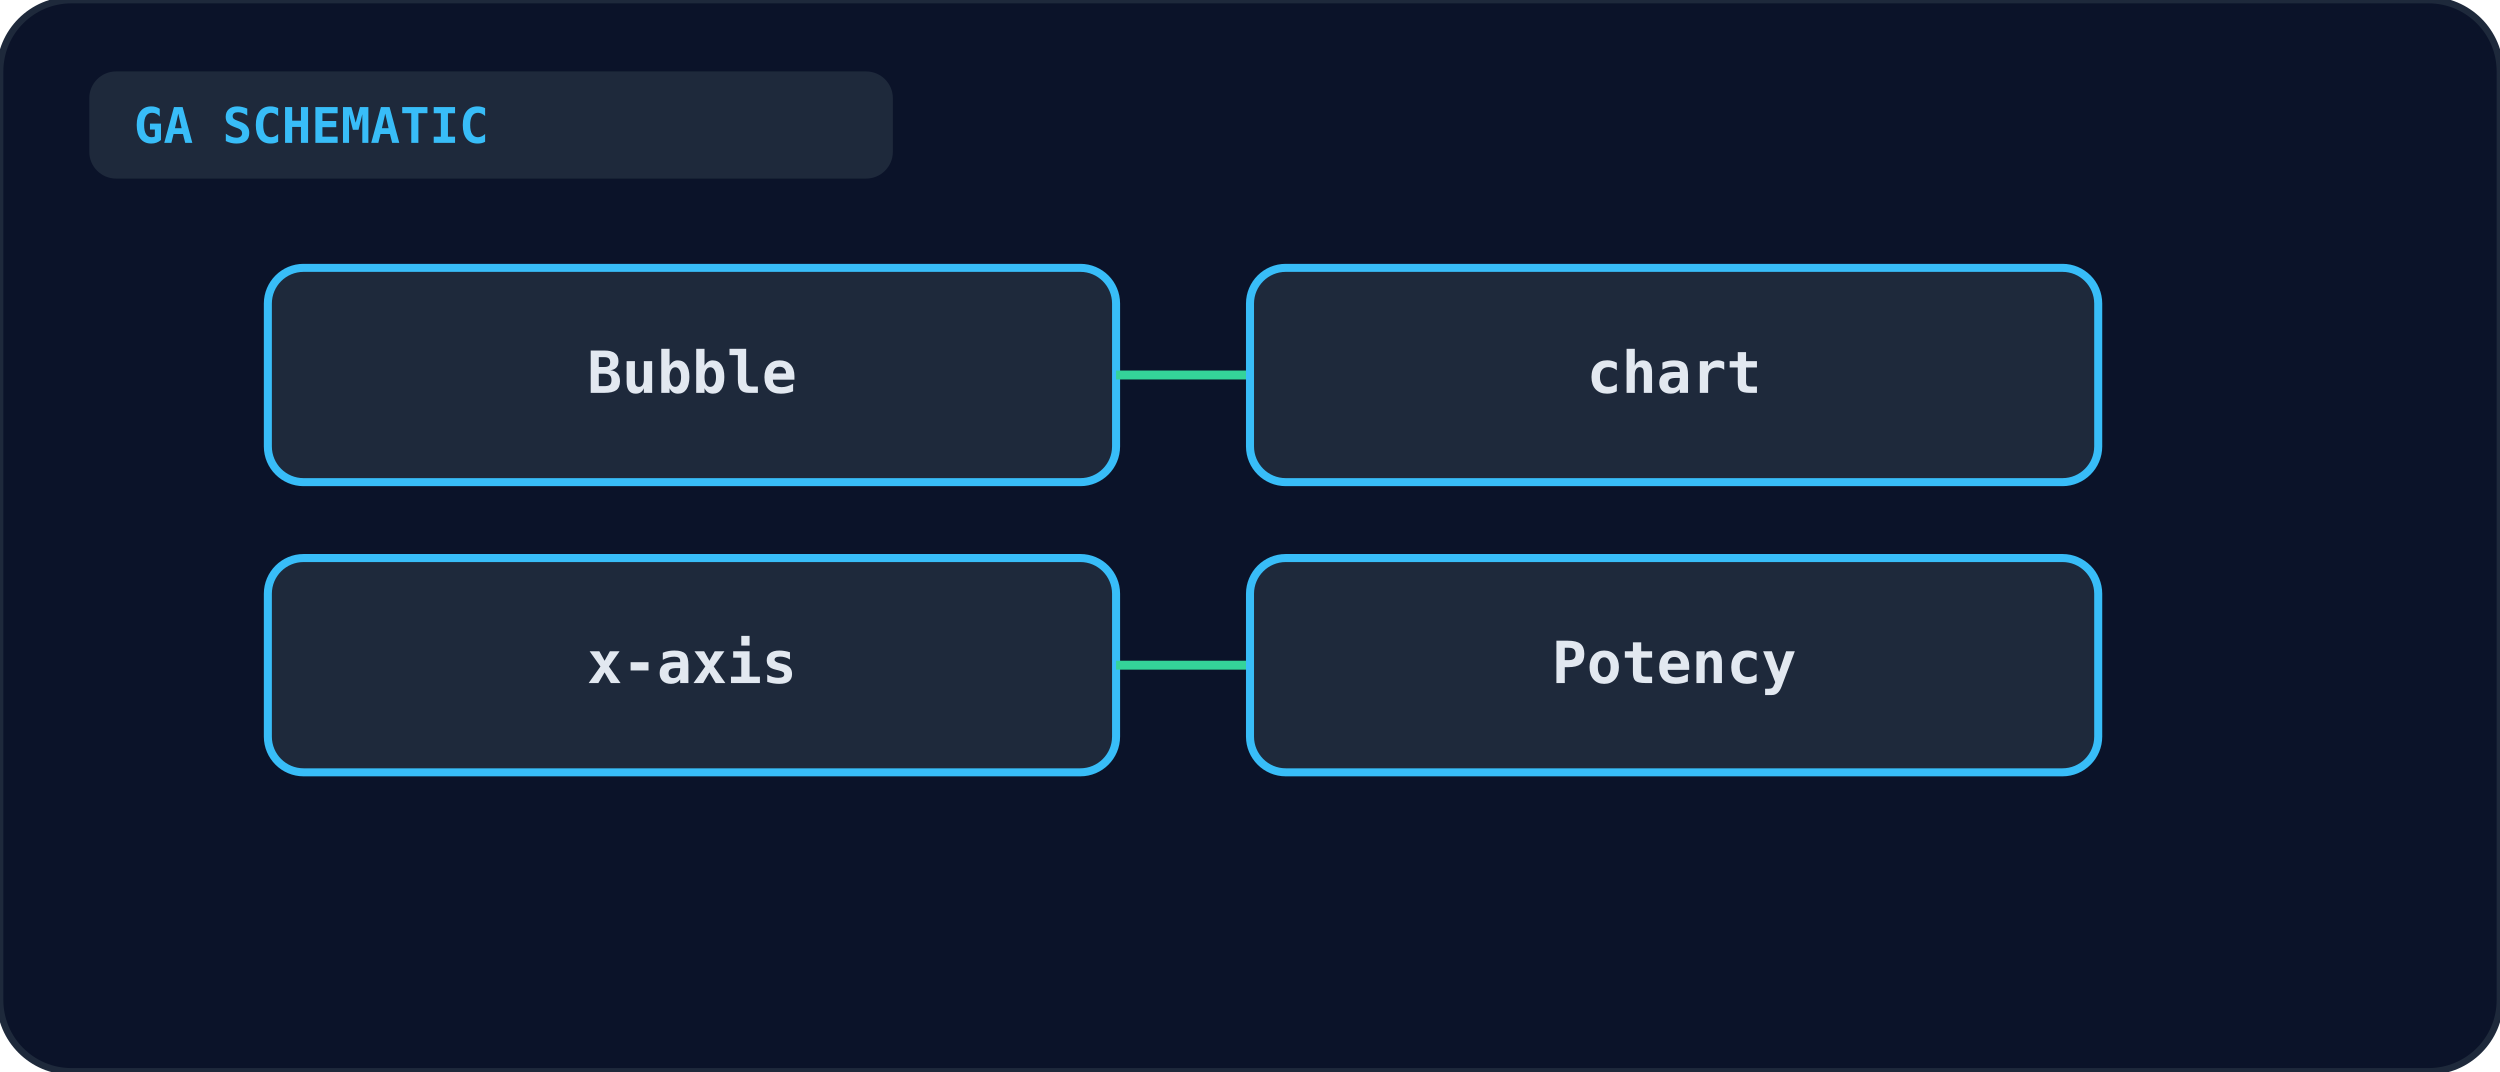
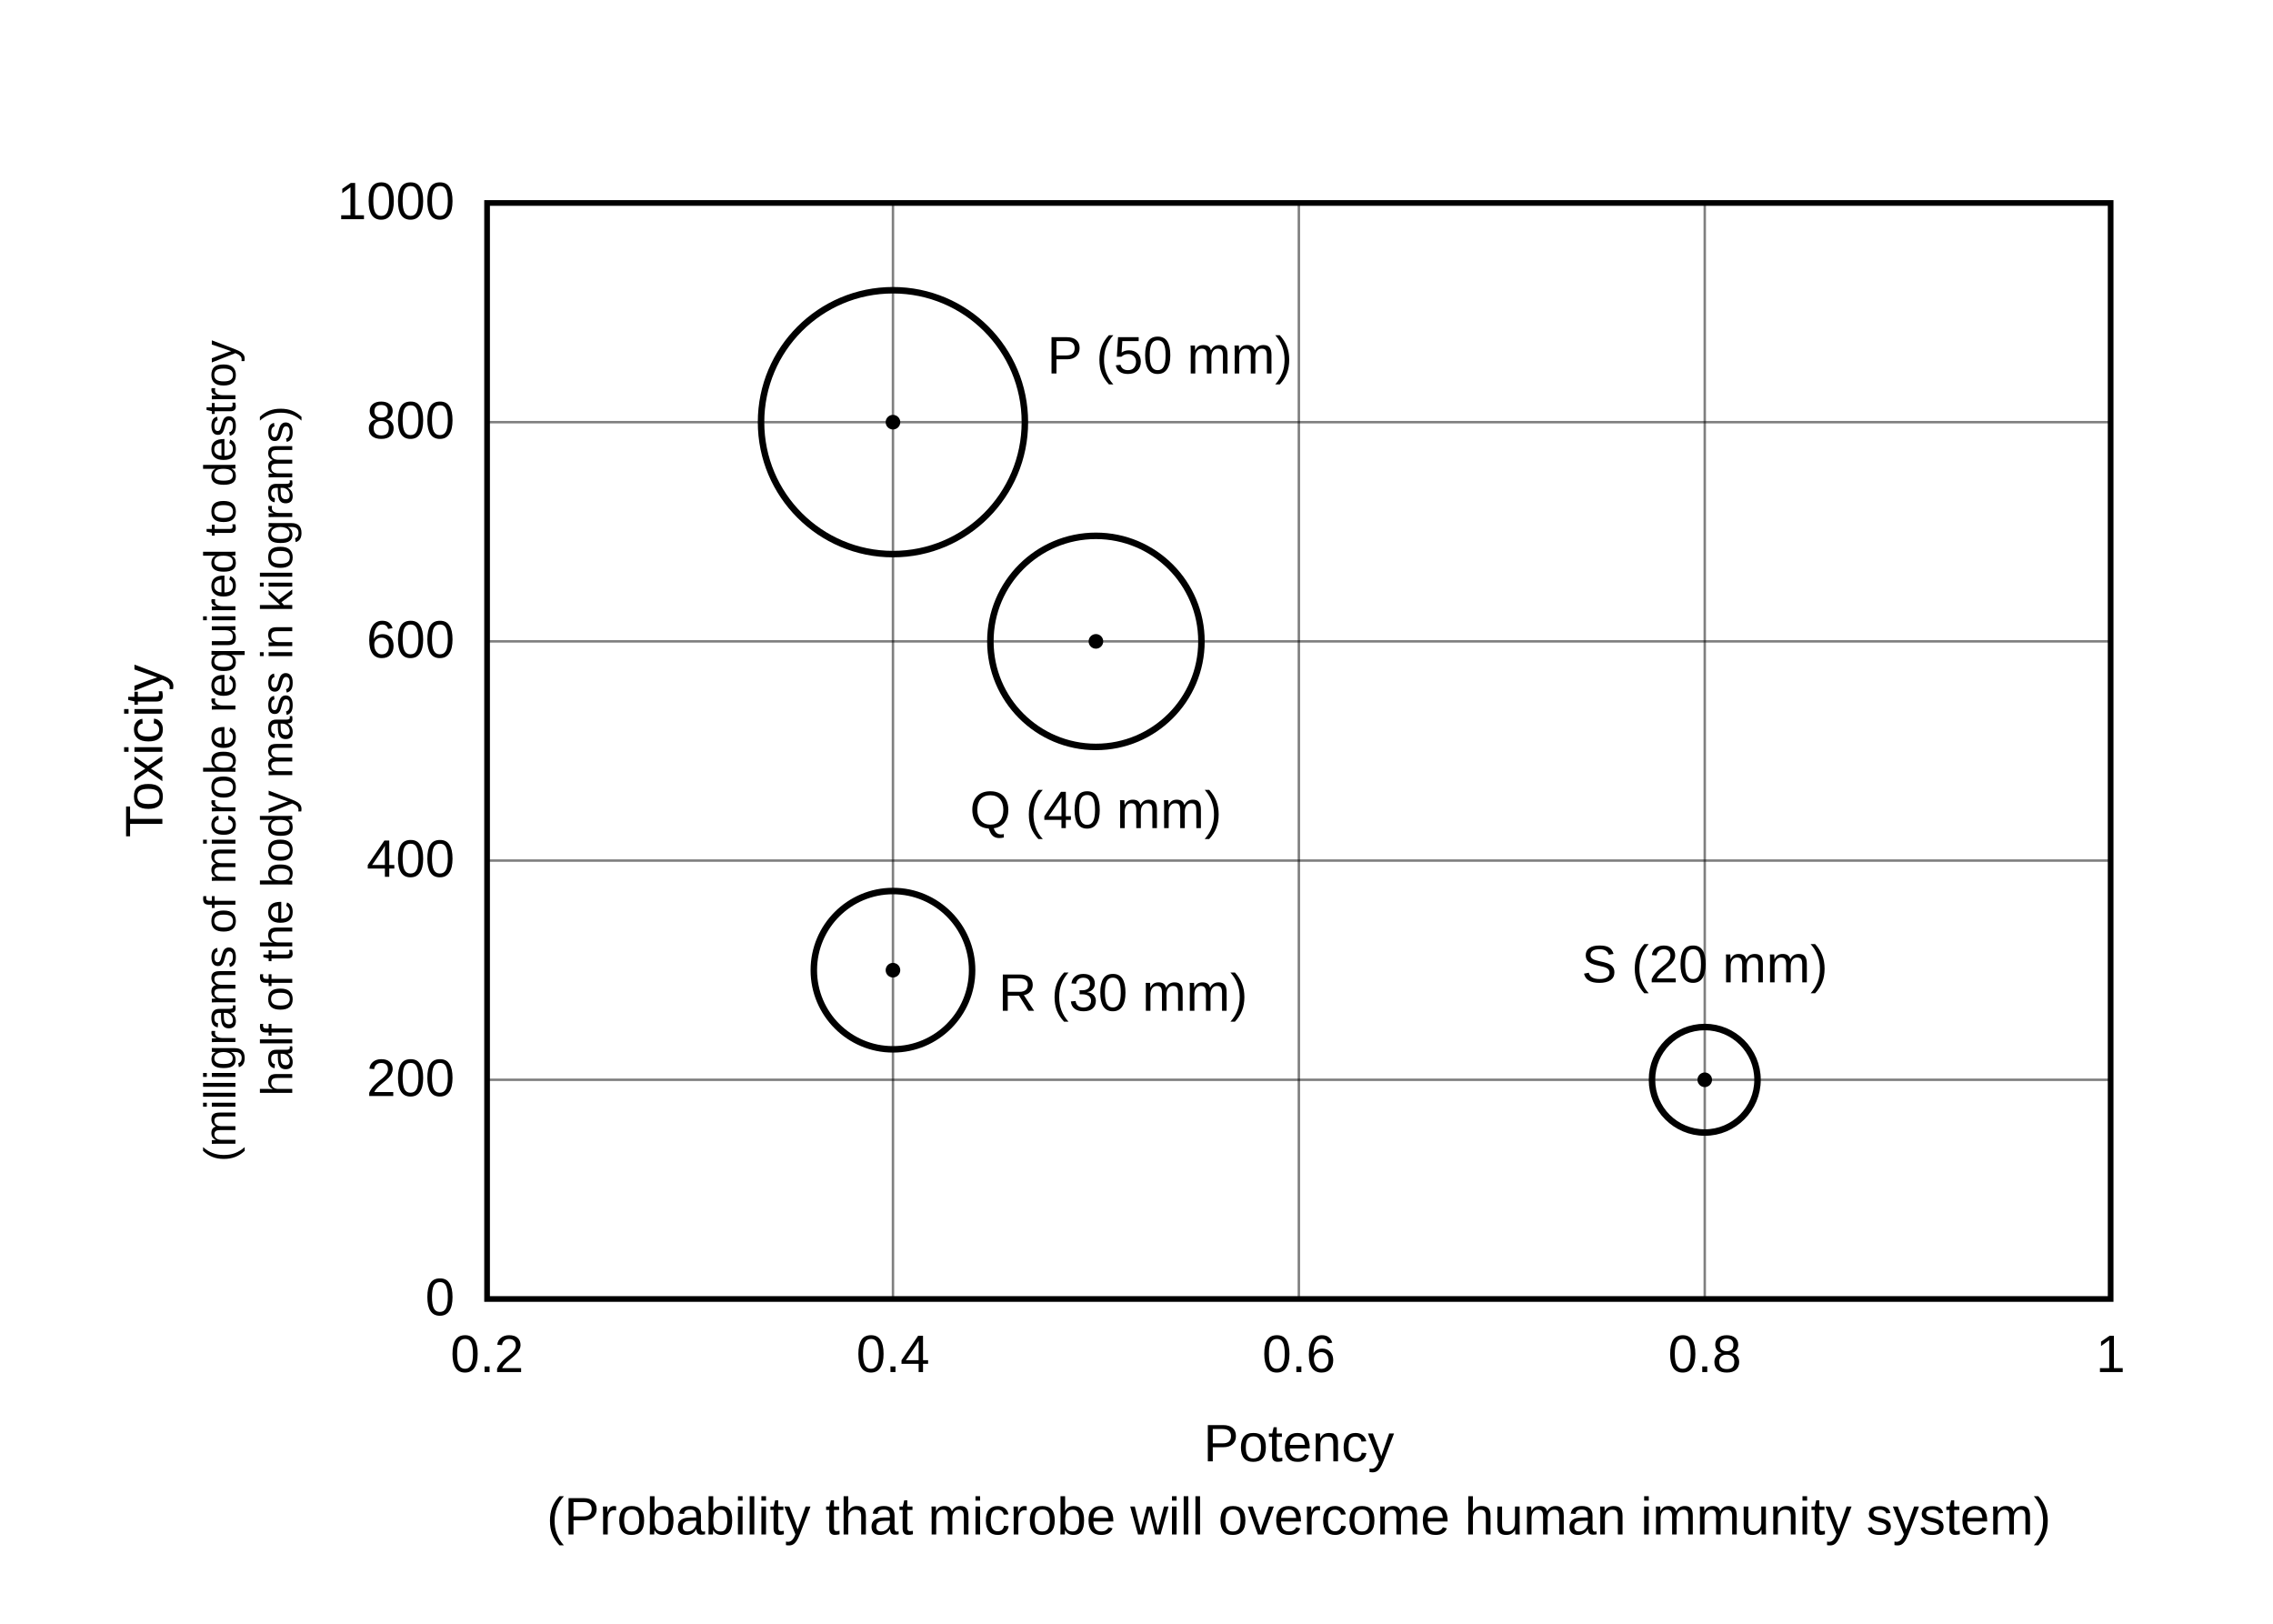
- <svg xmlns="http://www.w3.org/2000/svg" viewBox="0 0 560 240" width="100%" height="100%">
-   <rect width="100%" height="100%" rx="16" fill="#0b1329" stroke="#1e293b" stroke-width="1.5" />
-   <rect x="20" y="16" width="180" height="24" rx="6" fill="#1e293b" />
-   <text x="30" y="32" fill="#38bdf8" font-size="11" font-weight="bold" font-family="monospace">GA SCHEMATIC</text>
-   <g transform="translate(60, 60)">
-     <rect x="0" y="0" width="190" height="48" rx="8" fill="#1e293b" stroke="#38bdf8" stroke-width="1.8" />
-     <text x="95" y="28" text-anchor="middle" fill="#e2e8f0" font-size="13" font-weight="bold" font-family="monospace">Bubble</text>
-     <line x1="190" y1="24" x2="220" y2="24" stroke="#34d399" stroke-width="2" />
-     <rect x="220" y="0" width="190" height="48" rx="8" fill="#1e293b" stroke="#38bdf8" stroke-width="1.8" />
-     <text x="315" y="28" text-anchor="middle" fill="#e2e8f0" font-size="13" font-weight="bold" font-family="monospace">chart</text>
-     <rect x="0" y="65" width="190" height="48" rx="8" fill="#1e293b" stroke="#38bdf8" stroke-width="1.8" />
-     <text x="95" y="93" text-anchor="middle" fill="#e2e8f0" font-size="13" font-weight="bold" font-family="monospace">x-axis</text>
-     <line x1="190" y1="89" x2="220" y2="89" stroke="#34d399" stroke-width="2" />
-     <rect x="220" y="65" width="190" height="48" rx="8" fill="#1e293b" stroke="#38bdf8" stroke-width="1.8" />
-     <text x="315" y="93" text-anchor="middle" fill="#e2e8f0" font-size="13" font-weight="bold" font-family="monospace">Potency</text>
-   </g>
+ <svg xmlns="http://www.w3.org/2000/svg" viewBox="0 0 560 400" fill="none" font-family="Arial, Helvetica, sans-serif" font-size="13">
+   <rect x="120.0" y="50.0" width="400.0" height="270.0" stroke="currentColor" stroke-width="1.4" />
+   <line x1="120.0" y1="266.0" x2="520.0" y2="266.0" stroke="currentColor" stroke-width="0.6" opacity="0.5" />
+   <line x1="120.0" y1="212.0" x2="520.0" y2="212.0" stroke="currentColor" stroke-width="0.6" opacity="0.5" />
+   <line x1="120.0" y1="158.0" x2="520.0" y2="158.0" stroke="currentColor" stroke-width="0.6" opacity="0.5" />
+   <line x1="120.0" y1="104.0" x2="520.0" y2="104.0" stroke="currentColor" stroke-width="0.6" opacity="0.5" />
+   <line x1="220.0" y1="320.0" x2="220.0" y2="50.0" stroke="currentColor" stroke-width="0.6" opacity="0.5" />
+   <line x1="320.0" y1="320.0" x2="320.0" y2="50.0" stroke="currentColor" stroke-width="0.6" opacity="0.5" />
+   <line x1="420" y1="320.0" x2="420" y2="50.0" stroke="currentColor" stroke-width="0.6" opacity="0.5" />
+   <text x="112.0" y="324.0" text-anchor="end" fill="currentColor" stroke="none">0</text>
+   <text x="112.0" y="270.0" text-anchor="end" fill="currentColor" stroke="none">200</text>
+   <text x="112.0" y="216.0" text-anchor="end" fill="currentColor" stroke="none">400</text>
+   <text x="112.0" y="162.0" text-anchor="end" fill="currentColor" stroke="none">600</text>
+   <text x="112.0" y="108.0" text-anchor="end" fill="currentColor" stroke="none">800</text>
+   <text x="112.0" y="54.0" text-anchor="end" fill="currentColor" stroke="none">1000</text>
+   <text x="120.0" y="338.0" text-anchor="middle" fill="currentColor" stroke="none">0.2</text>
+   <text x="220.0" y="338.0" text-anchor="middle" fill="currentColor" stroke="none">0.4</text>
+   <text x="320.0" y="338.0" text-anchor="middle" fill="currentColor" stroke="none">0.6</text>
+   <text x="420.0" y="338.0" text-anchor="middle" fill="currentColor" stroke="none">0.8</text>
+   <text x="520.0" y="338.0" text-anchor="middle" fill="currentColor" stroke="none">1</text>
+   <circle cx="220.0" cy="104.0" r="32.5" stroke="currentColor" stroke-width="1.6" />
+   <circle cx="220.0" cy="104.0" r="1.8" fill="currentColor" stroke="none" />
+   <text x="258.0" y="92.0" text-anchor="start" fill="currentColor" stroke="none">P (50 mm)</text>
+   <circle cx="270.0" cy="158.0" r="26.0" stroke="currentColor" stroke-width="1.6" />
+   <circle cx="270.0" cy="158.0" r="1.8" fill="currentColor" stroke="none" />
+   <text x="270.0" y="204.0" text-anchor="middle" fill="currentColor" stroke="none">Q (40 mm)</text>
+   <circle cx="220.0" cy="239.0" r="19.5" stroke="currentColor" stroke-width="1.6" />
+   <circle cx="220.0" cy="239.0" r="1.8" fill="currentColor" stroke="none" />
+   <text x="246.0" y="249.0" text-anchor="start" fill="currentColor" stroke="none">R (30 mm)</text>
+   <circle cx="420" cy="266.0" r="13.0" stroke="currentColor" stroke-width="1.6" />
+   <circle cx="420" cy="266.0" r="1.8" fill="currentColor" stroke="none" />
+   <text x="420.0" y="242.0" text-anchor="middle" fill="currentColor" stroke="none">S (20 mm)</text>
+   <text x="320.0" y="360.0" text-anchor="middle" fill="currentColor" stroke="none">Potency</text>
+   <text x="320.0" y="378.0" text-anchor="middle" fill="currentColor" stroke="none">(Probability that microbe will overcome human immunity system)</text>
+   <text transform="translate(40 185.0) rotate(-90)" text-anchor="middle" fill="currentColor" stroke="none">Toxicity</text>
+   <text transform="translate(58 185.0) rotate(-90)" text-anchor="middle" fill="currentColor" stroke="none" font-size="11">(milligrams of microbe required to destroy</text>
+   <text transform="translate(72 185.0) rotate(-90)" text-anchor="middle" fill="currentColor" stroke="none" font-size="11">half of the body mass in kilograms)</text>
</svg>
